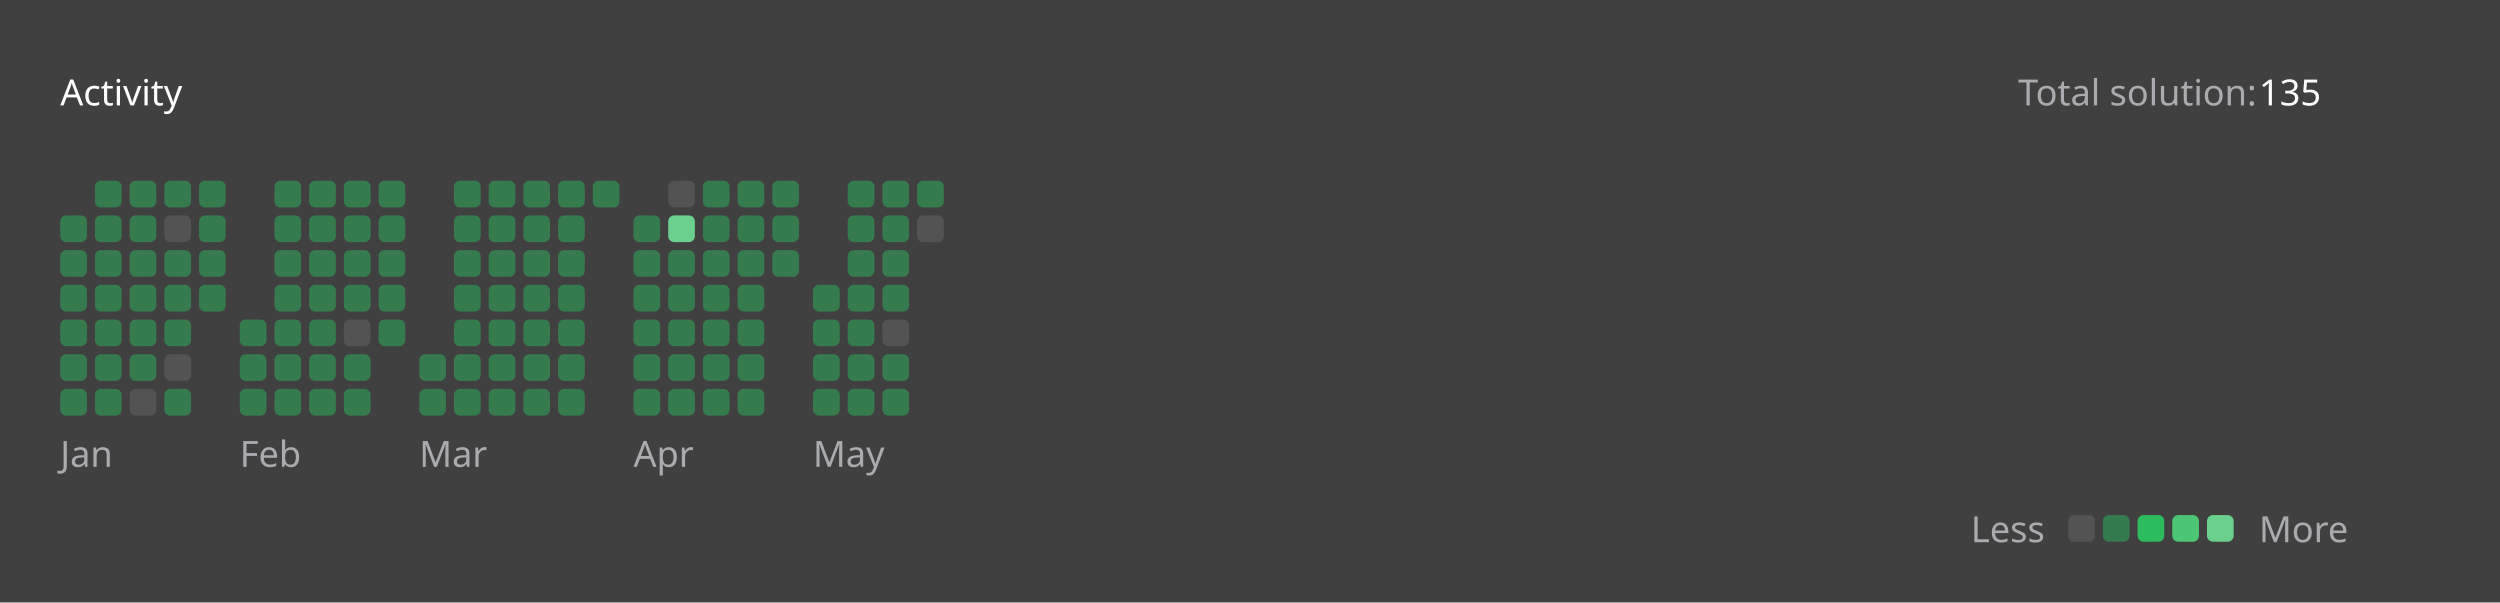
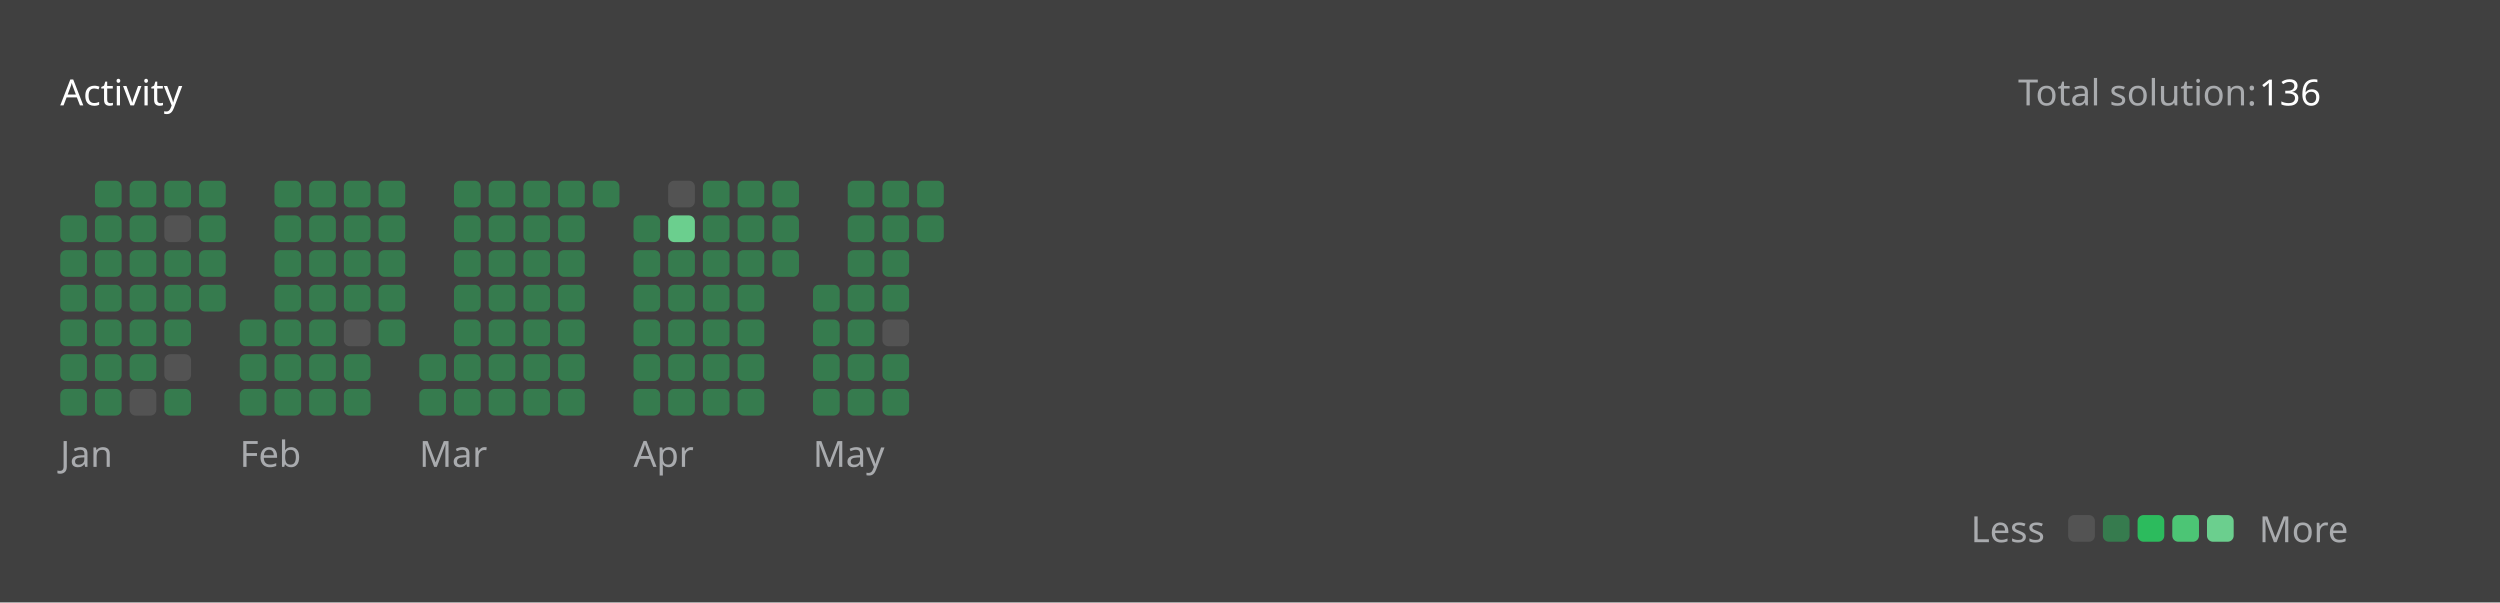
<svg xmlns="http://www.w3.org/2000/svg" version="1.1" height="200" width="830" viewBox="0 0 830 200">
  <style>*{font-family: "Segoe UI", Tahoma, Geneva, Verdana, sans-serif;}</style>
  <style>.title{font-weight: 500;font-size: 1rem;}</style>
  <style>.rotate-90{transform: rotate(-90deg);transform-origin: center;transform-box: fill-box;}</style>
  <style>.state{font-size: .75rem;}</style>
  <style>.light{color: #ffffff;fill: #ffffff;}</style>
  <style>.light-gray{color: #eff2f699;fill: #eff2f699;}</style>
  <style>.dark-gray{color: #ebebf54d;fill: #ebebf54d;}</style>
  <style>.gray{color: #747474;fill: #747474;}</style>
  <style>.orange{color: #ffa116;fill: #ffa116;}</style>
  <style>.background{color: #404040;fill: #404040;}</style>
  <style>.level-1-block{fill: #ffffff1a;}</style>
  <style>.level-2-block{fill: #2cb55d80;}</style>
  <style>.level-3-block{fill: #2cbb5dff;}</style>
  <style>.level-4-block{fill: #4cc575ff;}</style>
  <style>.level-5-block{fill: #6bcf8eff;}</style>
  <rect fill="#404040" x="0" y="0" width="830" height="200" rx="0.5rem" />
  <g text-anchor="start" text-decoration="1" class="title">
    <text x="20" y="35">
      <tspan class="light">Activity</tspan>
      <tspan class="orange" />
    </text>
  </g>
  <g class="state">
    <text x="670" y="35" class="light-gray"> Total solution: </text>
-     <text x="750" y="35" class="light"> 135 </text>
+     <text x="750" y="35" class="light"> 136 </text>
    <text x="678.88" y="180" class="light-gray" text-anchor="end">Less</text>
    <rect x="686.64" y="171" width="8.86" height="8.86" rx="2" ry="2" class="level-1-block" />
    <rect x="698.16" y="171" width="8.86" height="8.86" rx="2" ry="2" class="level-2-block" />
    <rect x="709.68" y="171" width="8.86" height="8.86" rx="2" ry="2" class="level-3-block" />
    <rect x="721.2" y="171" width="8.86" height="8.86" rx="2" ry="2" class="level-4-block" />
    <rect x="732.72" y="171" width="8.86" height="8.86" rx="2" ry="2" class="level-5-block" />
    <text x="750" y="180" class="light-gray">More</text>
  </g>
  <g x="20" y="60">
    <g x="20" y="60">
      <g x="20.0" y="60">
        <rect x="20.0" y="71.52" width="8.86" height="8.86" rx="2" ry="2" class="level-2-block" />
        <rect x="20.0" y="83.04" width="8.86" height="8.86" rx="2" ry="2" class="level-2-block" />
        <rect x="20.0" y="94.56" width="8.86" height="8.86" rx="2" ry="2" class="level-2-block" />
        <rect x="20.0" y="106.08" width="8.86" height="8.86" rx="2" ry="2" class="level-2-block" />
        <rect x="20.0" y="117.6" width="8.86" height="8.86" rx="2" ry="2" class="level-2-block" />
        <rect x="20.0" y="129.12" width="8.86" height="8.86" rx="2" ry="2" class="level-2-block" />
      </g>
      <g x="31.52" y="60">
        <rect x="31.52" y="60.0" width="8.86" height="8.86" rx="2" ry="2" class="level-2-block" />
        <rect x="31.52" y="71.52" width="8.86" height="8.86" rx="2" ry="2" class="level-2-block" />
        <rect x="31.52" y="83.04" width="8.86" height="8.86" rx="2" ry="2" class="level-2-block" />
        <rect x="31.52" y="94.56" width="8.86" height="8.86" rx="2" ry="2" class="level-2-block" />
        <rect x="31.52" y="106.08" width="8.86" height="8.86" rx="2" ry="2" class="level-2-block" />
        <rect x="31.52" y="117.6" width="8.86" height="8.86" rx="2" ry="2" class="level-2-block" />
        <rect x="31.52" y="129.12" width="8.86" height="8.86" rx="2" ry="2" class="level-2-block" />
      </g>
      <g x="43.04" y="60">
        <rect x="43.04" y="60.0" width="8.86" height="8.86" rx="2" ry="2" class="level-2-block" />
        <rect x="43.04" y="71.52" width="8.86" height="8.86" rx="2" ry="2" class="level-2-block" />
        <rect x="43.04" y="83.04" width="8.86" height="8.86" rx="2" ry="2" class="level-2-block" />
        <rect x="43.04" y="94.56" width="8.86" height="8.86" rx="2" ry="2" class="level-2-block" />
        <rect x="43.04" y="106.08" width="8.86" height="8.86" rx="2" ry="2" class="level-2-block" />
        <rect x="43.04" y="117.6" width="8.86" height="8.86" rx="2" ry="2" class="level-2-block" />
        <rect x="43.04" y="129.12" width="8.86" height="8.86" rx="2" ry="2" class="level-1-block" />
      </g>
      <g x="54.56" y="60">
        <rect x="54.56" y="60.0" width="8.86" height="8.86" rx="2" ry="2" class="level-2-block" />
        <rect x="54.56" y="71.52" width="8.86" height="8.86" rx="2" ry="2" class="level-1-block" />
        <rect x="54.56" y="83.04" width="8.86" height="8.86" rx="2" ry="2" class="level-2-block" />
        <rect x="54.56" y="94.56" width="8.86" height="8.86" rx="2" ry="2" class="level-2-block" />
        <rect x="54.56" y="106.08" width="8.86" height="8.86" rx="2" ry="2" class="level-2-block" />
        <rect x="54.56" y="117.6" width="8.86" height="8.86" rx="2" ry="2" class="level-1-block" />
        <rect x="54.56" y="129.12" width="8.86" height="8.86" rx="2" ry="2" class="level-2-block" />
      </g>
      <g x="66.08" y="60">
        <rect x="66.08" y="60.0" width="8.86" height="8.86" rx="2" ry="2" class="level-2-block" />
        <rect x="66.08" y="71.52" width="8.86" height="8.86" rx="2" ry="2" class="level-2-block" />
        <rect x="66.08" y="83.04" width="8.86" height="8.86" rx="2" ry="2" class="level-2-block" />
        <rect x="66.08" y="94.56" width="8.86" height="8.86" rx="2" ry="2" class="level-2-block" />
      </g>
      <text x="20.0" y="155" class="light-gray state">Jan</text>
    </g>
  </g>
  <g x="79.6" y="60">
    <g x="79.6" y="60">
      <g x="79.6" y="60">
        <rect x="79.6" y="106.08" width="8.86" height="8.86" rx="2" ry="2" class="level-2-block" />
        <rect x="79.6" y="117.6" width="8.86" height="8.86" rx="2" ry="2" class="level-2-block" />
        <rect x="79.6" y="129.12" width="8.86" height="8.86" rx="2" ry="2" class="level-2-block" />
      </g>
      <g x="91.12" y="60">
        <rect x="91.12" y="60.0" width="8.86" height="8.86" rx="2" ry="2" class="level-2-block" />
        <rect x="91.12" y="71.52" width="8.86" height="8.86" rx="2" ry="2" class="level-2-block" />
        <rect x="91.12" y="83.04" width="8.86" height="8.86" rx="2" ry="2" class="level-2-block" />
        <rect x="91.12" y="94.56" width="8.86" height="8.86" rx="2" ry="2" class="level-2-block" />
        <rect x="91.12" y="106.08" width="8.86" height="8.86" rx="2" ry="2" class="level-2-block" />
        <rect x="91.12" y="117.6" width="8.86" height="8.86" rx="2" ry="2" class="level-2-block" />
        <rect x="91.12" y="129.12" width="8.86" height="8.86" rx="2" ry="2" class="level-2-block" />
      </g>
      <g x="102.64" y="60">
        <rect x="102.64" y="60.0" width="8.86" height="8.86" rx="2" ry="2" class="level-2-block" />
        <rect x="102.64" y="71.52" width="8.86" height="8.86" rx="2" ry="2" class="level-2-block" />
        <rect x="102.64" y="83.04" width="8.86" height="8.86" rx="2" ry="2" class="level-2-block" />
        <rect x="102.64" y="94.56" width="8.86" height="8.86" rx="2" ry="2" class="level-2-block" />
        <rect x="102.64" y="106.08" width="8.86" height="8.86" rx="2" ry="2" class="level-2-block" />
        <rect x="102.64" y="117.6" width="8.86" height="8.86" rx="2" ry="2" class="level-2-block" />
        <rect x="102.64" y="129.12" width="8.86" height="8.86" rx="2" ry="2" class="level-2-block" />
      </g>
      <g x="114.16" y="60">
        <rect x="114.16" y="60.0" width="8.86" height="8.86" rx="2" ry="2" class="level-2-block" />
        <rect x="114.16" y="71.52" width="8.86" height="8.86" rx="2" ry="2" class="level-2-block" />
        <rect x="114.16" y="83.04" width="8.86" height="8.86" rx="2" ry="2" class="level-2-block" />
        <rect x="114.16" y="94.56" width="8.86" height="8.86" rx="2" ry="2" class="level-2-block" />
        <rect x="114.16" y="106.08" width="8.86" height="8.86" rx="2" ry="2" class="level-1-block" />
        <rect x="114.16" y="117.6" width="8.86" height="8.86" rx="2" ry="2" class="level-2-block" />
        <rect x="114.16" y="129.12" width="8.86" height="8.86" rx="2" ry="2" class="level-2-block" />
      </g>
      <g x="125.68" y="60">
        <rect x="125.68" y="60.0" width="8.86" height="8.86" rx="2" ry="2" class="level-2-block" />
        <rect x="125.68" y="71.52" width="8.86" height="8.86" rx="2" ry="2" class="level-2-block" />
        <rect x="125.68" y="83.04" width="8.86" height="8.86" rx="2" ry="2" class="level-2-block" />
        <rect x="125.68" y="94.56" width="8.86" height="8.86" rx="2" ry="2" class="level-2-block" />
        <rect x="125.68" y="106.08" width="8.86" height="8.86" rx="2" ry="2" class="level-2-block" />
      </g>
      <text x="79.6" y="155" class="light-gray state">Feb</text>
    </g>
  </g>
  <g x="139.2" y="60">
    <g x="139.2" y="60">
      <g x="139.2" y="60">
        <rect x="139.2" y="117.6" width="8.86" height="8.86" rx="2" ry="2" class="level-2-block" />
        <rect x="139.2" y="129.12" width="8.86" height="8.86" rx="2" ry="2" class="level-2-block" />
      </g>
      <g x="150.72" y="60">
        <rect x="150.72" y="60.0" width="8.86" height="8.86" rx="2" ry="2" class="level-2-block" />
        <rect x="150.72" y="71.52" width="8.86" height="8.86" rx="2" ry="2" class="level-2-block" />
        <rect x="150.72" y="83.04" width="8.86" height="8.86" rx="2" ry="2" class="level-2-block" />
        <rect x="150.72" y="94.56" width="8.86" height="8.86" rx="2" ry="2" class="level-2-block" />
        <rect x="150.72" y="106.08" width="8.86" height="8.86" rx="2" ry="2" class="level-2-block" />
        <rect x="150.72" y="117.6" width="8.86" height="8.86" rx="2" ry="2" class="level-2-block" />
        <rect x="150.72" y="129.12" width="8.86" height="8.86" rx="2" ry="2" class="level-2-block" />
      </g>
      <g x="162.24" y="60">
        <rect x="162.24" y="60.0" width="8.86" height="8.86" rx="2" ry="2" class="level-2-block" />
        <rect x="162.24" y="71.52" width="8.86" height="8.86" rx="2" ry="2" class="level-2-block" />
        <rect x="162.24" y="83.04" width="8.86" height="8.86" rx="2" ry="2" class="level-2-block" />
        <rect x="162.24" y="94.56" width="8.86" height="8.86" rx="2" ry="2" class="level-2-block" />
        <rect x="162.24" y="106.08" width="8.86" height="8.86" rx="2" ry="2" class="level-2-block" />
        <rect x="162.24" y="117.6" width="8.86" height="8.86" rx="2" ry="2" class="level-2-block" />
        <rect x="162.24" y="129.12" width="8.86" height="8.86" rx="2" ry="2" class="level-2-block" />
      </g>
      <g x="173.76" y="60">
        <rect x="173.76" y="60.0" width="8.86" height="8.86" rx="2" ry="2" class="level-2-block" />
        <rect x="173.76" y="71.52" width="8.86" height="8.86" rx="2" ry="2" class="level-2-block" />
        <rect x="173.76" y="83.04" width="8.86" height="8.86" rx="2" ry="2" class="level-2-block" />
        <rect x="173.76" y="94.56" width="8.86" height="8.86" rx="2" ry="2" class="level-2-block" />
        <rect x="173.76" y="106.08" width="8.86" height="8.86" rx="2" ry="2" class="level-2-block" />
        <rect x="173.76" y="117.6" width="8.86" height="8.86" rx="2" ry="2" class="level-2-block" />
        <rect x="173.76" y="129.12" width="8.86" height="8.86" rx="2" ry="2" class="level-2-block" />
      </g>
      <g x="185.28" y="60">
        <rect x="185.28" y="60.0" width="8.86" height="8.86" rx="2" ry="2" class="level-2-block" />
        <rect x="185.28" y="71.52" width="8.86" height="8.86" rx="2" ry="2" class="level-2-block" />
        <rect x="185.28" y="83.04" width="8.86" height="8.86" rx="2" ry="2" class="level-2-block" />
        <rect x="185.28" y="94.56" width="8.86" height="8.86" rx="2" ry="2" class="level-2-block" />
        <rect x="185.28" y="106.08" width="8.86" height="8.86" rx="2" ry="2" class="level-2-block" />
        <rect x="185.28" y="117.6" width="8.86" height="8.86" rx="2" ry="2" class="level-2-block" />
        <rect x="185.28" y="129.12" width="8.86" height="8.86" rx="2" ry="2" class="level-2-block" />
      </g>
      <g x="196.8" y="60">
        <rect x="196.8" y="60.0" width="8.86" height="8.86" rx="2" ry="2" class="level-2-block" />
      </g>
      <text x="139.2" y="155" class="light-gray state">Mar</text>
    </g>
  </g>
  <g x="210.32" y="60">
    <g x="210.32" y="60">
      <g x="210.32" y="60">
        <rect x="210.32" y="71.52" width="8.86" height="8.86" rx="2" ry="2" class="level-2-block" />
        <rect x="210.32" y="83.04" width="8.86" height="8.86" rx="2" ry="2" class="level-2-block" />
        <rect x="210.32" y="94.56" width="8.86" height="8.86" rx="2" ry="2" class="level-2-block" />
        <rect x="210.32" y="106.08" width="8.86" height="8.86" rx="2" ry="2" class="level-2-block" />
        <rect x="210.32" y="117.6" width="8.86" height="8.86" rx="2" ry="2" class="level-2-block" />
        <rect x="210.32" y="129.12" width="8.86" height="8.86" rx="2" ry="2" class="level-2-block" />
      </g>
      <g x="221.84" y="60">
        <rect x="221.84" y="60.0" width="8.86" height="8.86" rx="2" ry="2" class="level-1-block" />
        <rect x="221.84" y="71.52" width="8.86" height="8.86" rx="2" ry="2" class="level-5-block" />
        <rect x="221.84" y="83.04" width="8.86" height="8.86" rx="2" ry="2" class="level-2-block" />
        <rect x="221.84" y="94.56" width="8.86" height="8.86" rx="2" ry="2" class="level-2-block" />
        <rect x="221.84" y="106.08" width="8.86" height="8.86" rx="2" ry="2" class="level-2-block" />
        <rect x="221.84" y="117.6" width="8.86" height="8.86" rx="2" ry="2" class="level-2-block" />
        <rect x="221.84" y="129.12" width="8.86" height="8.86" rx="2" ry="2" class="level-2-block" />
      </g>
      <g x="233.36" y="60">
        <rect x="233.36" y="60.0" width="8.86" height="8.86" rx="2" ry="2" class="level-2-block" />
        <rect x="233.36" y="71.52" width="8.86" height="8.86" rx="2" ry="2" class="level-2-block" />
        <rect x="233.36" y="83.04" width="8.86" height="8.86" rx="2" ry="2" class="level-2-block" />
        <rect x="233.36" y="94.56" width="8.86" height="8.86" rx="2" ry="2" class="level-2-block" />
        <rect x="233.36" y="106.08" width="8.86" height="8.86" rx="2" ry="2" class="level-2-block" />
        <rect x="233.36" y="117.6" width="8.86" height="8.86" rx="2" ry="2" class="level-2-block" />
        <rect x="233.36" y="129.12" width="8.86" height="8.86" rx="2" ry="2" class="level-2-block" />
      </g>
      <g x="244.88" y="60">
        <rect x="244.88" y="60.0" width="8.86" height="8.86" rx="2" ry="2" class="level-2-block" />
        <rect x="244.88" y="71.52" width="8.86" height="8.86" rx="2" ry="2" class="level-2-block" />
        <rect x="244.88" y="83.04" width="8.86" height="8.86" rx="2" ry="2" class="level-2-block" />
        <rect x="244.88" y="94.56" width="8.86" height="8.86" rx="2" ry="2" class="level-2-block" />
        <rect x="244.88" y="106.08" width="8.86" height="8.86" rx="2" ry="2" class="level-2-block" />
        <rect x="244.88" y="117.6" width="8.86" height="8.86" rx="2" ry="2" class="level-2-block" />
        <rect x="244.88" y="129.12" width="8.86" height="8.86" rx="2" ry="2" class="level-2-block" />
      </g>
      <g x="256.4" y="60">
        <rect x="256.4" y="60.0" width="8.86" height="8.86" rx="2" ry="2" class="level-2-block" />
        <rect x="256.4" y="71.52" width="8.86" height="8.86" rx="2" ry="2" class="level-2-block" />
        <rect x="256.4" y="83.04" width="8.86" height="8.86" rx="2" ry="2" class="level-2-block" />
      </g>
      <text x="210.32" y="155" class="light-gray state">Apr</text>
    </g>
  </g>
  <g x="269.92" y="60">
    <g x="269.92" y="60">
      <g x="269.92" y="60">
        <rect x="269.92" y="94.56" width="8.86" height="8.86" rx="2" ry="2" class="level-2-block" />
        <rect x="269.92" y="106.08" width="8.86" height="8.86" rx="2" ry="2" class="level-2-block" />
        <rect x="269.92" y="117.6" width="8.86" height="8.86" rx="2" ry="2" class="level-2-block" />
        <rect x="269.92" y="129.12" width="8.86" height="8.86" rx="2" ry="2" class="level-2-block" />
      </g>
      <g x="281.44" y="60">
        <rect x="281.44" y="60.0" width="8.86" height="8.86" rx="2" ry="2" class="level-2-block" />
        <rect x="281.44" y="71.52" width="8.86" height="8.86" rx="2" ry="2" class="level-2-block" />
        <rect x="281.44" y="83.04" width="8.86" height="8.86" rx="2" ry="2" class="level-2-block" />
        <rect x="281.44" y="94.56" width="8.86" height="8.86" rx="2" ry="2" class="level-2-block" />
        <rect x="281.44" y="106.08" width="8.86" height="8.86" rx="2" ry="2" class="level-2-block" />
        <rect x="281.44" y="117.6" width="8.86" height="8.86" rx="2" ry="2" class="level-2-block" />
        <rect x="281.44" y="129.12" width="8.86" height="8.86" rx="2" ry="2" class="level-2-block" />
      </g>
      <g x="292.96" y="60">
        <rect x="292.96" y="60.0" width="8.86" height="8.86" rx="2" ry="2" class="level-2-block" />
        <rect x="292.96" y="71.52" width="8.86" height="8.86" rx="2" ry="2" class="level-2-block" />
        <rect x="292.96" y="83.04" width="8.86" height="8.86" rx="2" ry="2" class="level-2-block" />
        <rect x="292.96" y="94.56" width="8.86" height="8.86" rx="2" ry="2" class="level-2-block" />
        <rect x="292.96" y="106.08" width="8.86" height="8.86" rx="2" ry="2" class="level-1-block" />
        <rect x="292.96" y="117.6" width="8.86" height="8.86" rx="2" ry="2" class="level-2-block" />
        <rect x="292.96" y="129.12" width="8.86" height="8.86" rx="2" ry="2" class="level-2-block" />
      </g>
      <g x="304.48" y="60">
        <rect x="304.48" y="60.0" width="8.86" height="8.86" rx="2" ry="2" class="level-2-block" />
-         <rect x="304.48" y="71.52" width="8.86" height="8.86" rx="2" ry="2" class="level-1-block" />
+         <rect x="304.48" y="71.52" width="8.86" height="8.86" rx="2" ry="2" class="level-2-block" />
      </g>
      <text x="269.92" y="155" class="light-gray state">May</text>
    </g>
  </g>
</svg>
